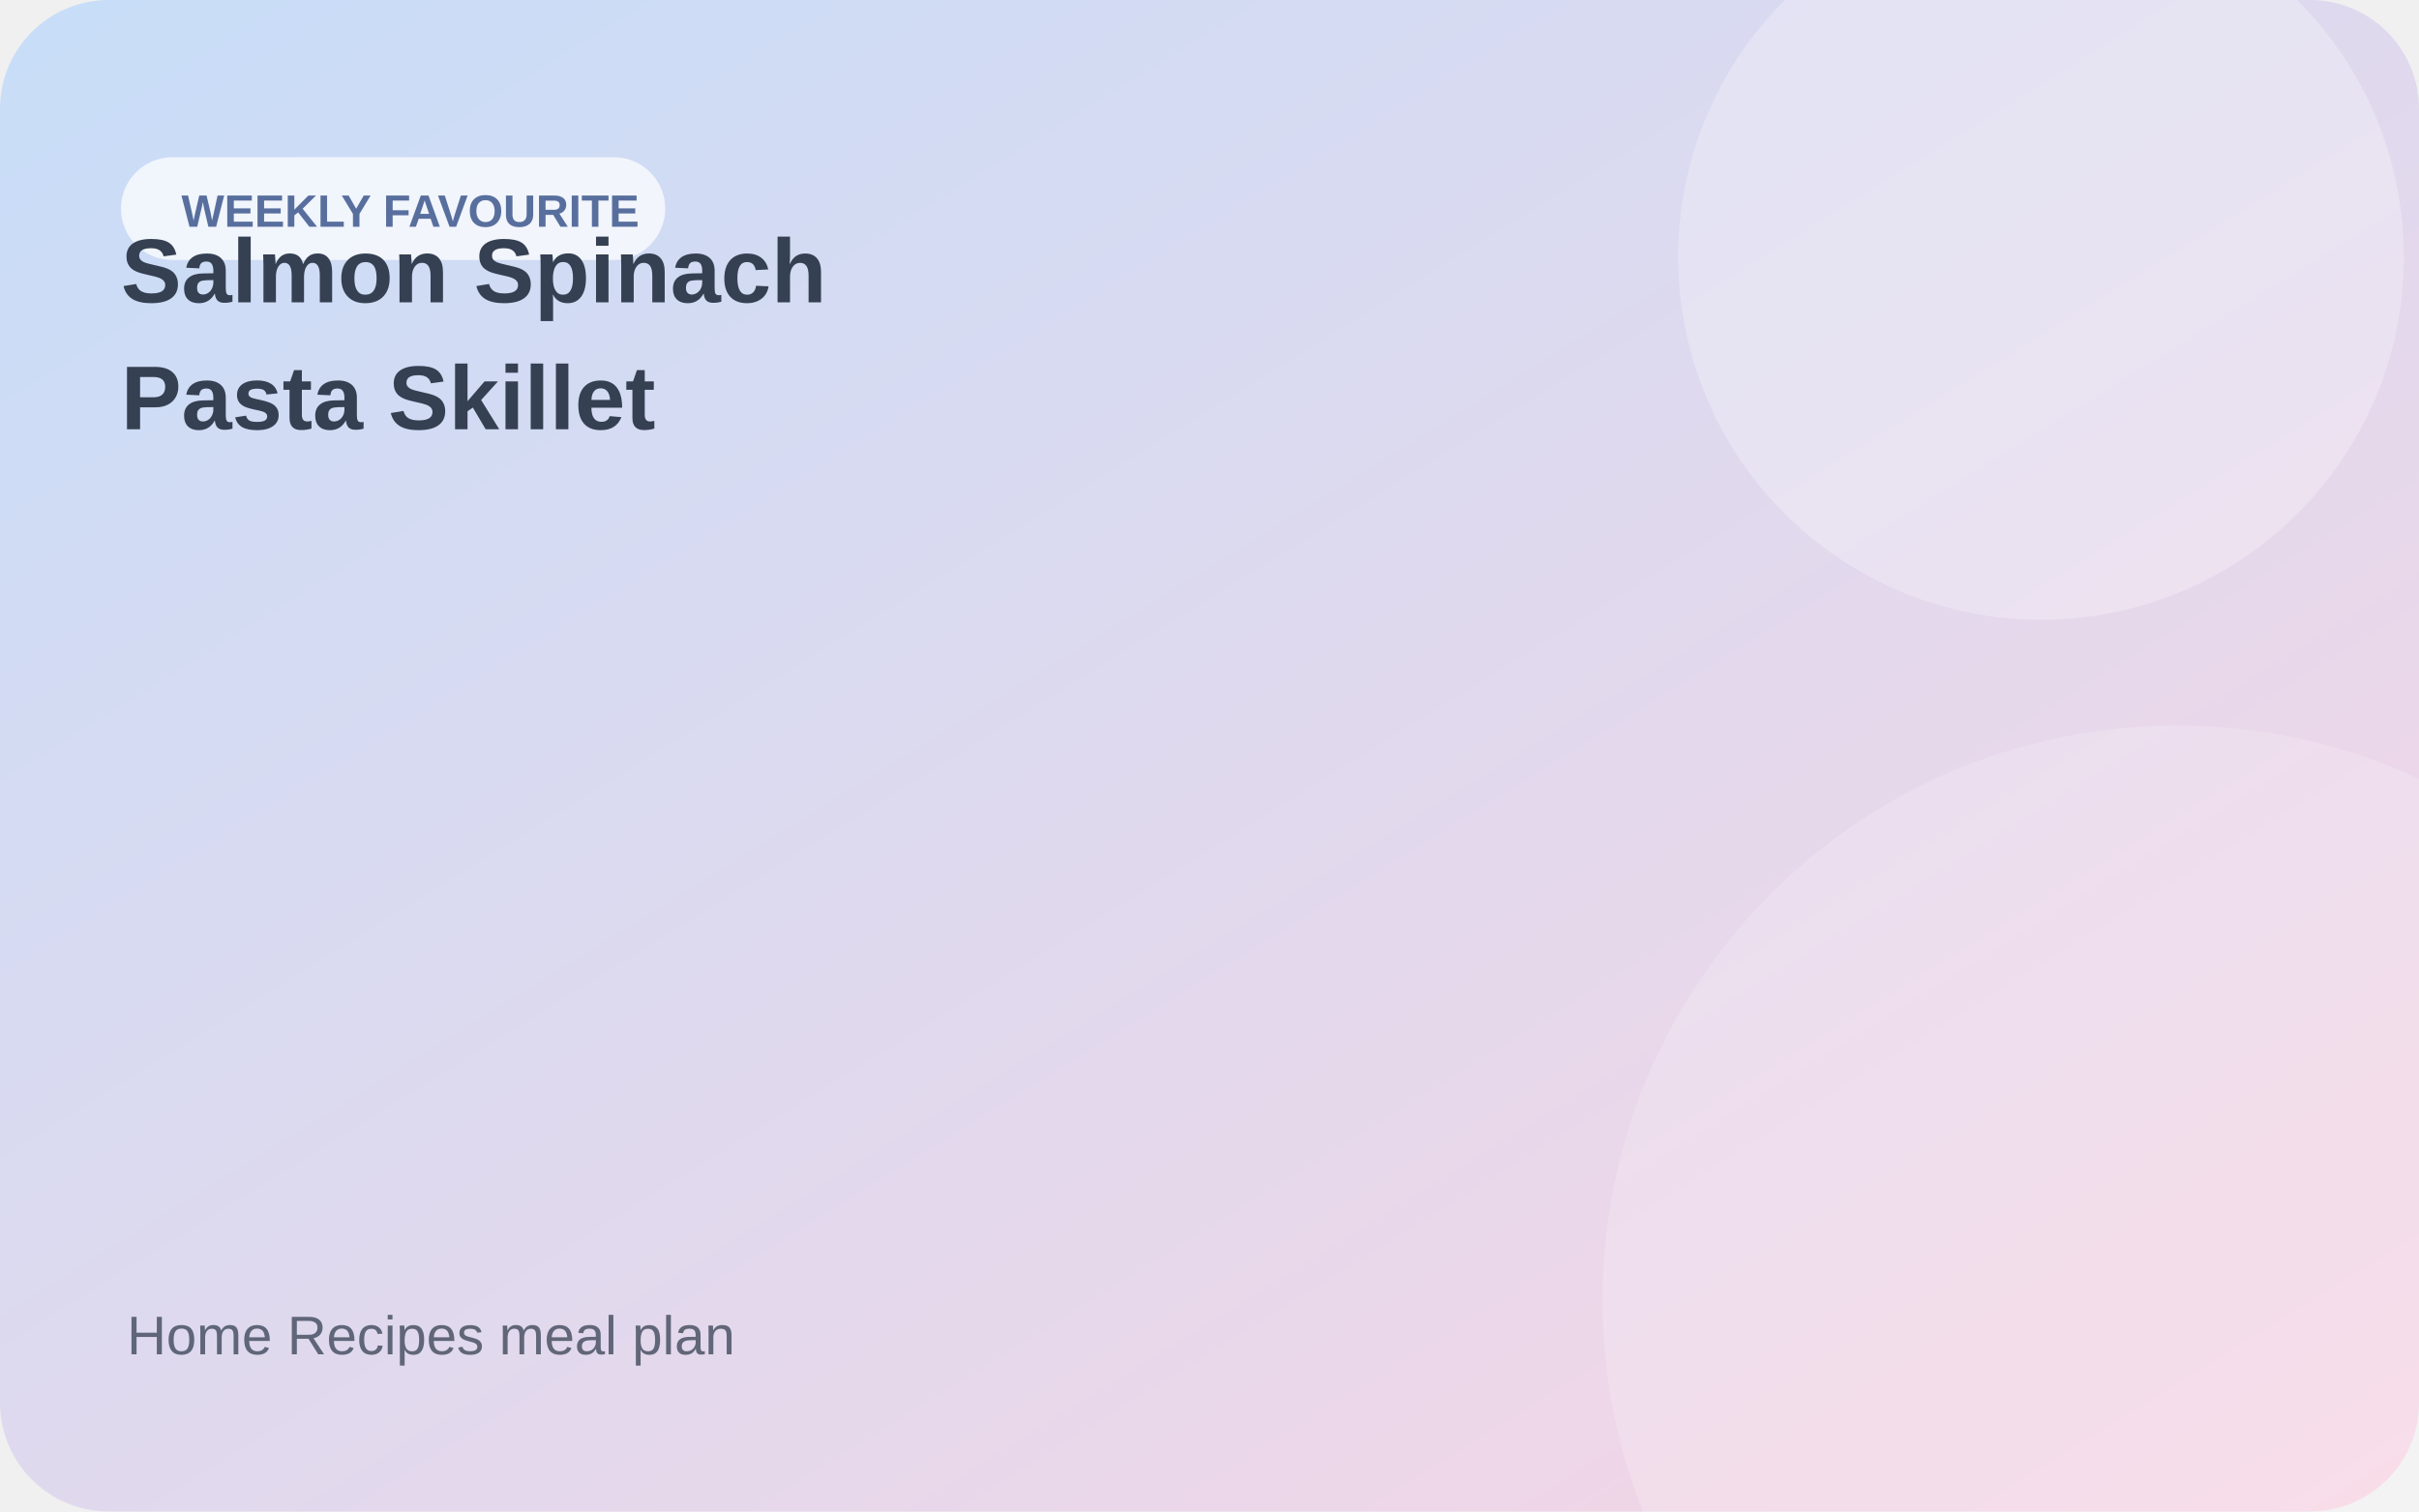
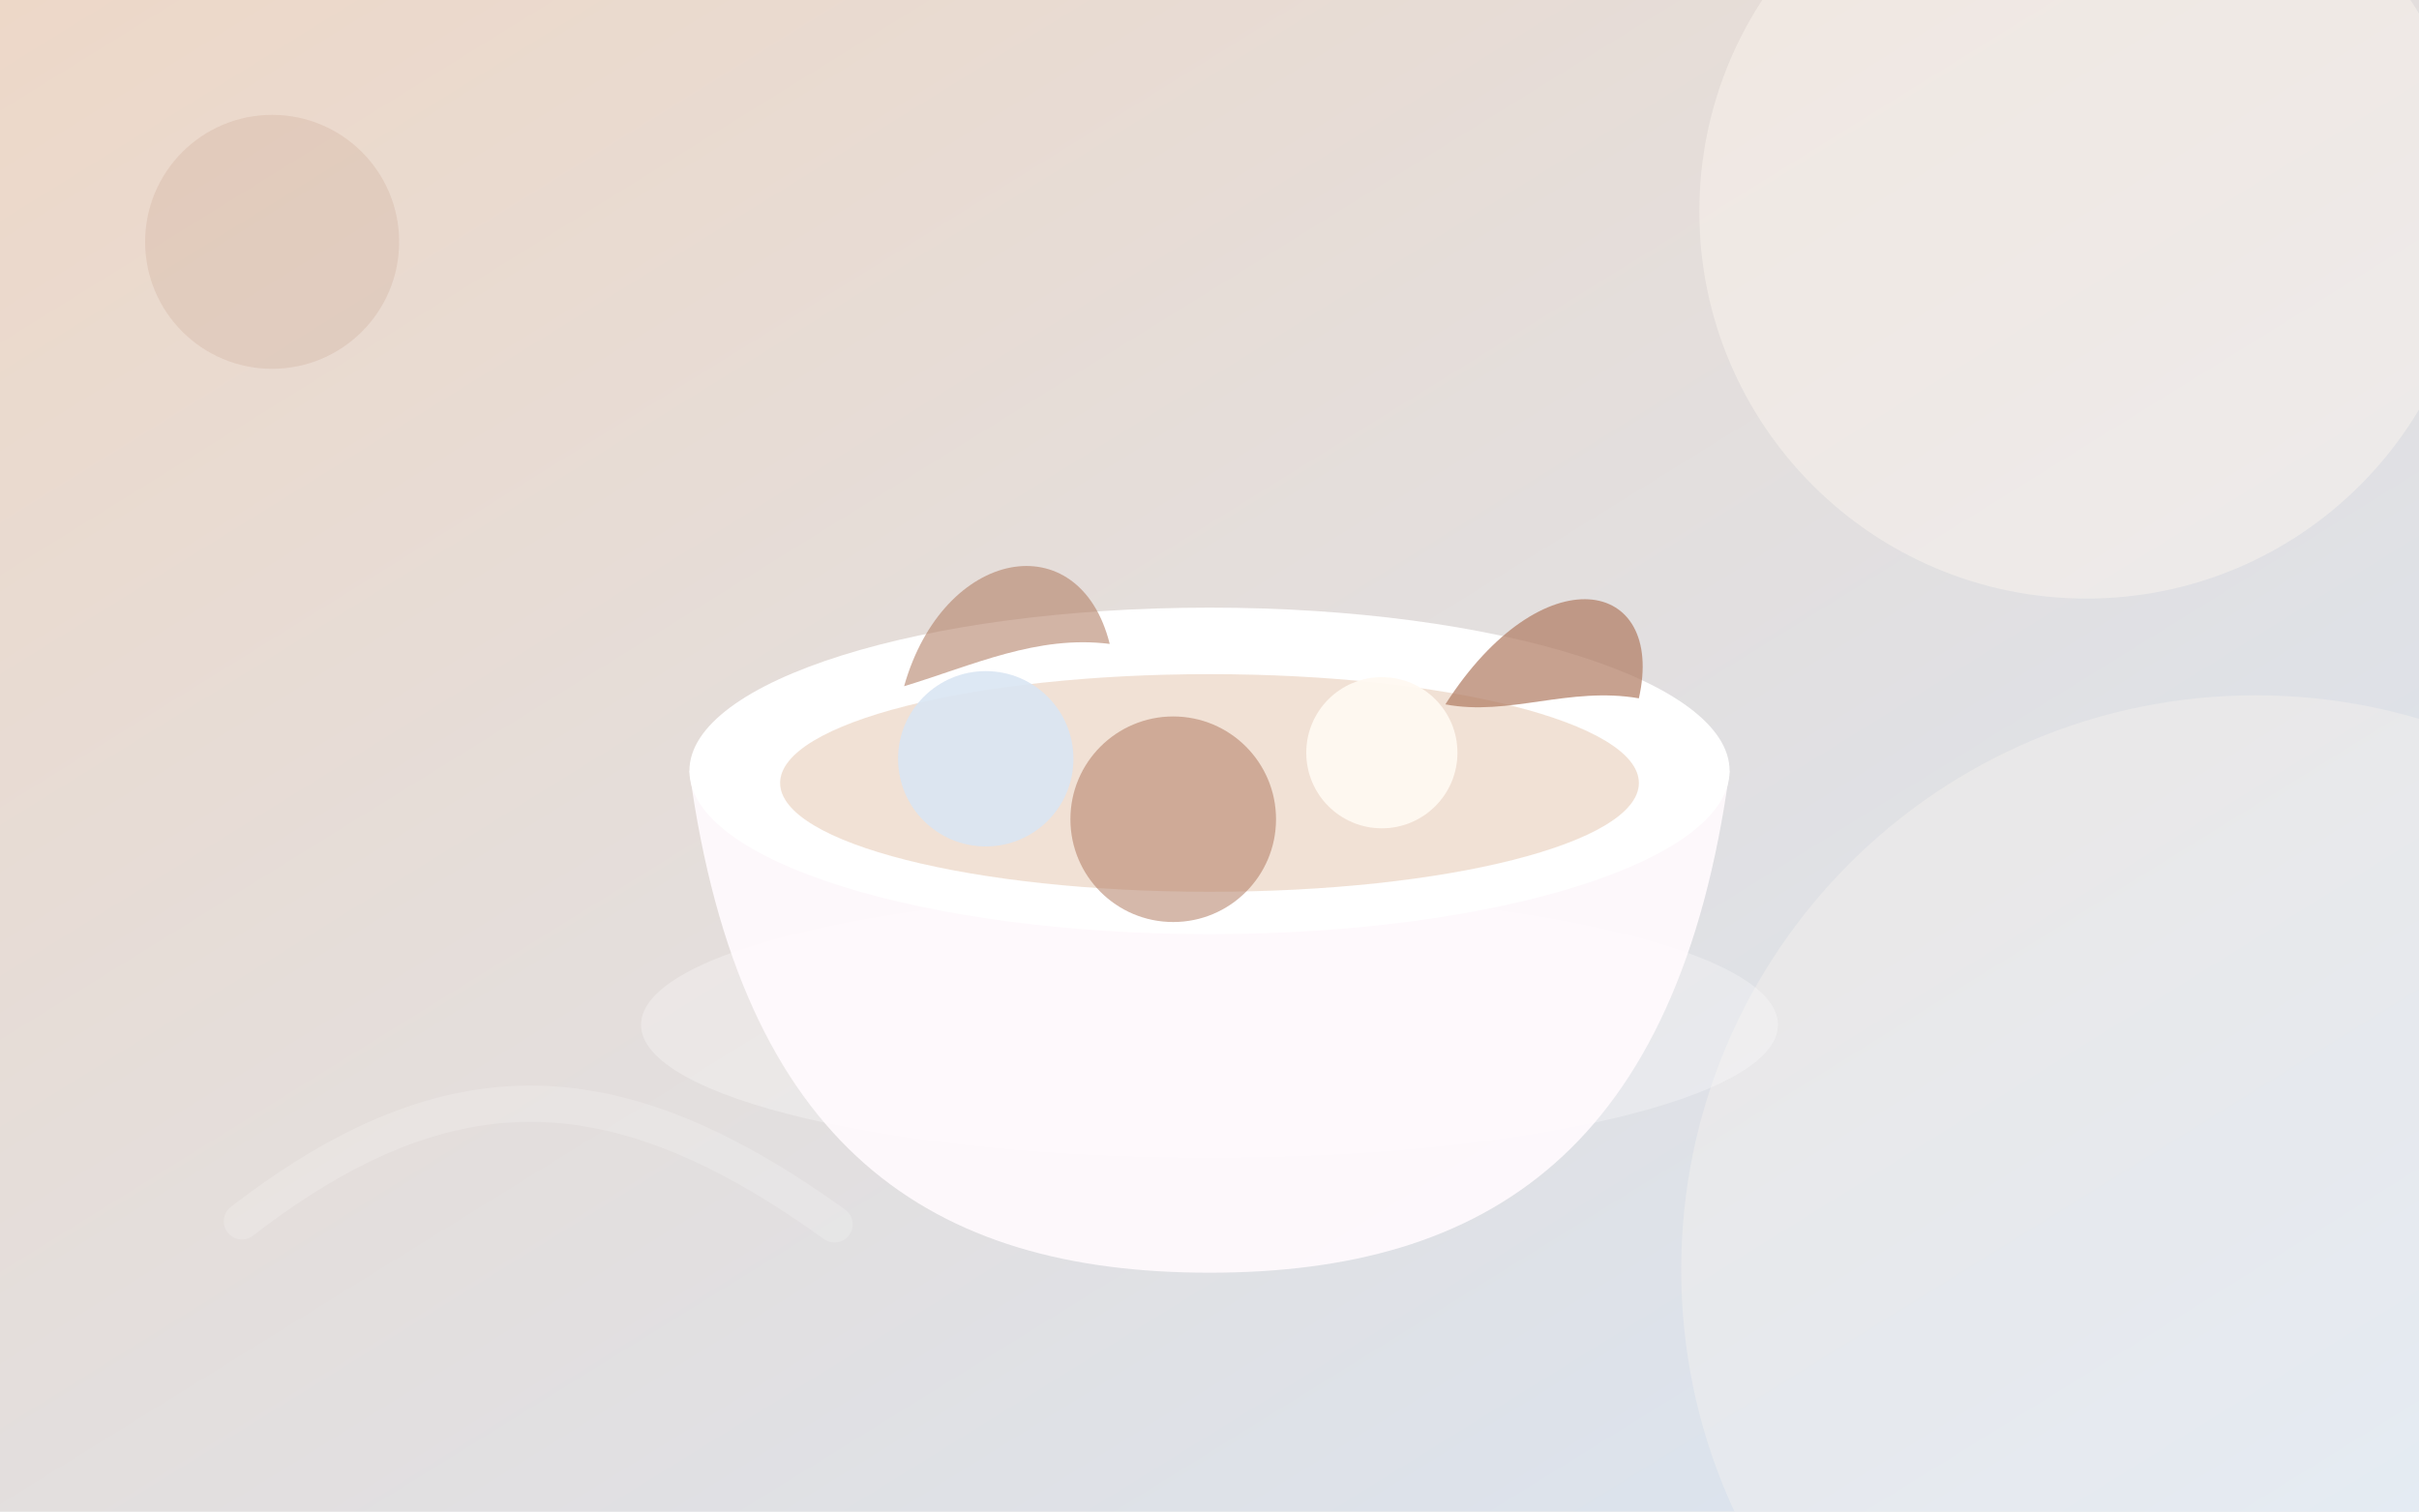
- <svg xmlns="http://www.w3.org/2000/svg" viewBox="0 0 800 500" role="img" aria-label="Salmon Spinach Pasta Skillet">
+ <svg xmlns="http://www.w3.org/2000/svg" viewBox="0 0 800 500" preserveAspectRatio="xMidYMid slice" role="img" aria-label="Decorative recipe cover">
  <defs>
-     <linearGradient id="g" x1="0" x2="1" y1="0" y2="1">
-       <stop stop-color="#c7ddf8" />
-       <stop offset="1" stop-color="#f7d5e4" />
+     <linearGradient id="g" x1="0" y1="0" x2="1" y2="1">
+       <stop stop-color="#edd8c8" />
+       <stop offset="1" stop-color="#d9e5f3" />
    </linearGradient>
  </defs>
-   <rect width="800" height="500" rx="36" fill="url(#g)" />
-   <circle cx="675" cy="85" r="120" fill="#fff" opacity=".25" />
-   <circle cx="720" cy="430" r="190" fill="#fff" opacity=".18" />
-   <rect x="40" y="52" width="180" height="34" rx="17" fill="#fff" opacity=".72" />
-   <text x="60" y="75" font-family="Arial, sans-serif" font-size="15" font-weight="700" fill="#586f9e">WEEKLY FAVOURITE</text>
-   <text x="40" y="100" font-family="Arial, sans-serif" font-size="30" font-weight="700" fill="#354052">Salmon Spinach</text>
-   <text x="40" y="142" font-family="Arial, sans-serif" font-size="30" font-weight="700" fill="#354052">Pasta Skillet</text>
-   <text x="42" y="448" font-family="Arial, sans-serif" font-size="18" fill="#354052" opacity=".75">Home Recipes meal plan</text>
+   <rect width="800" height="500" fill="url(#g)" />
+   <circle cx="690" cy="70" r="128" fill="#fff9f1" opacity=".42" />
+   <circle cx="746" cy="420" r="190" fill="#fff9f1" opacity=".30" />
+   <circle cx="90" cy="80" r="42" fill="#b27d64" opacity=".16" />
+   <g transform="translate(400 275)">
+     <ellipse cx="0" cy="64" rx="188" ry="44" fill="#ffffff" opacity=".28" />
+     <path d="M-172,-20 C-155,105 -92,146 0,146 C92,146 155,105 172,-20 Z" fill="#fffafd" opacity=".94" />
+     <ellipse cx="0" cy="-20" rx="172" ry="54" fill="#ffffff" />
+     <ellipse cx="0" cy="-16" rx="142" ry="36" fill="#edd8c8" opacity=".76" />
+     <circle cx="-74" cy="-24" r="29" fill="#d9e5f3" opacity=".9" />
+     <circle cx="-12" cy="-4" r="34" fill="#b27d64" opacity=".55" />
+     <circle cx="57" cy="-26" r="25" fill="#fff9f1" opacity=".95" />
+     <path d="M78,-42 C110,-92 151,-84 142,-44 C119,-48 99,-38 78,-42Z" fill="#b27d64" opacity=".72" />
+     <path d="M-101,-48 C-88,-94 -43,-102 -33,-62 C-57,-65 -78,-55 -101,-48Z" fill="#b27d64" opacity=".58" />
+   </g>
+   <path d="M80 404 C150 350 205 354 276 405" fill="none" stroke="#fff" stroke-width="12" stroke-linecap="round" opacity=".18" />
</svg>
